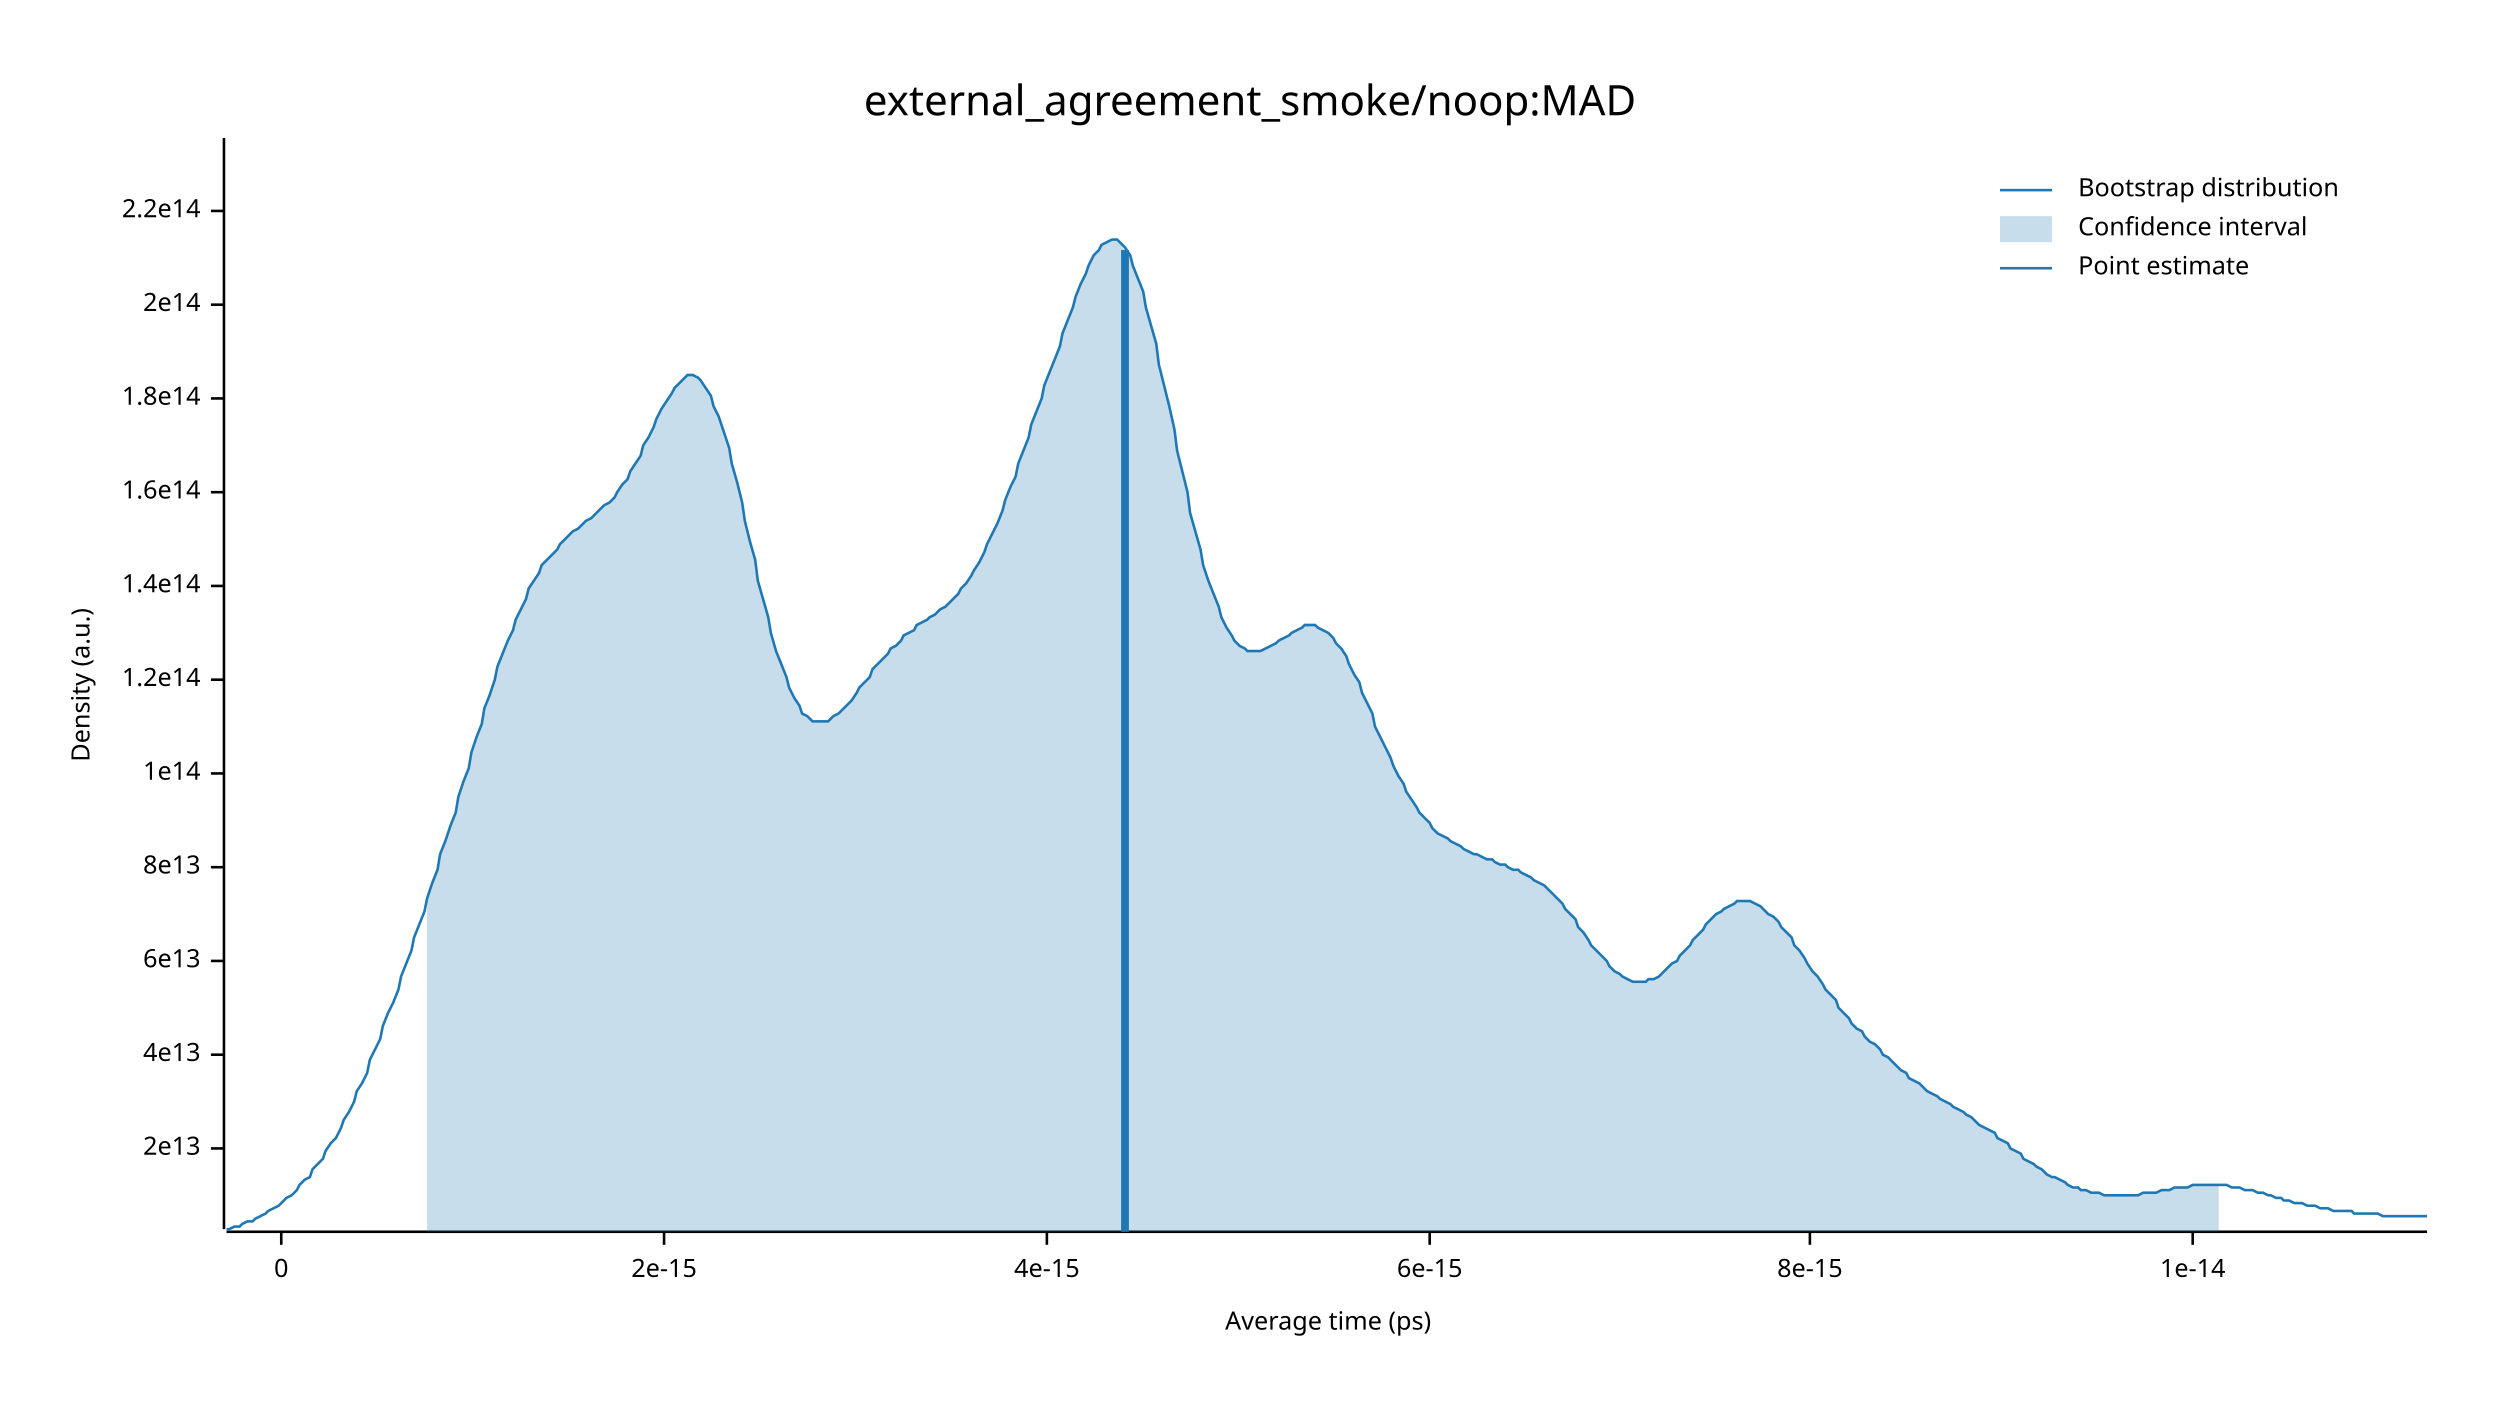
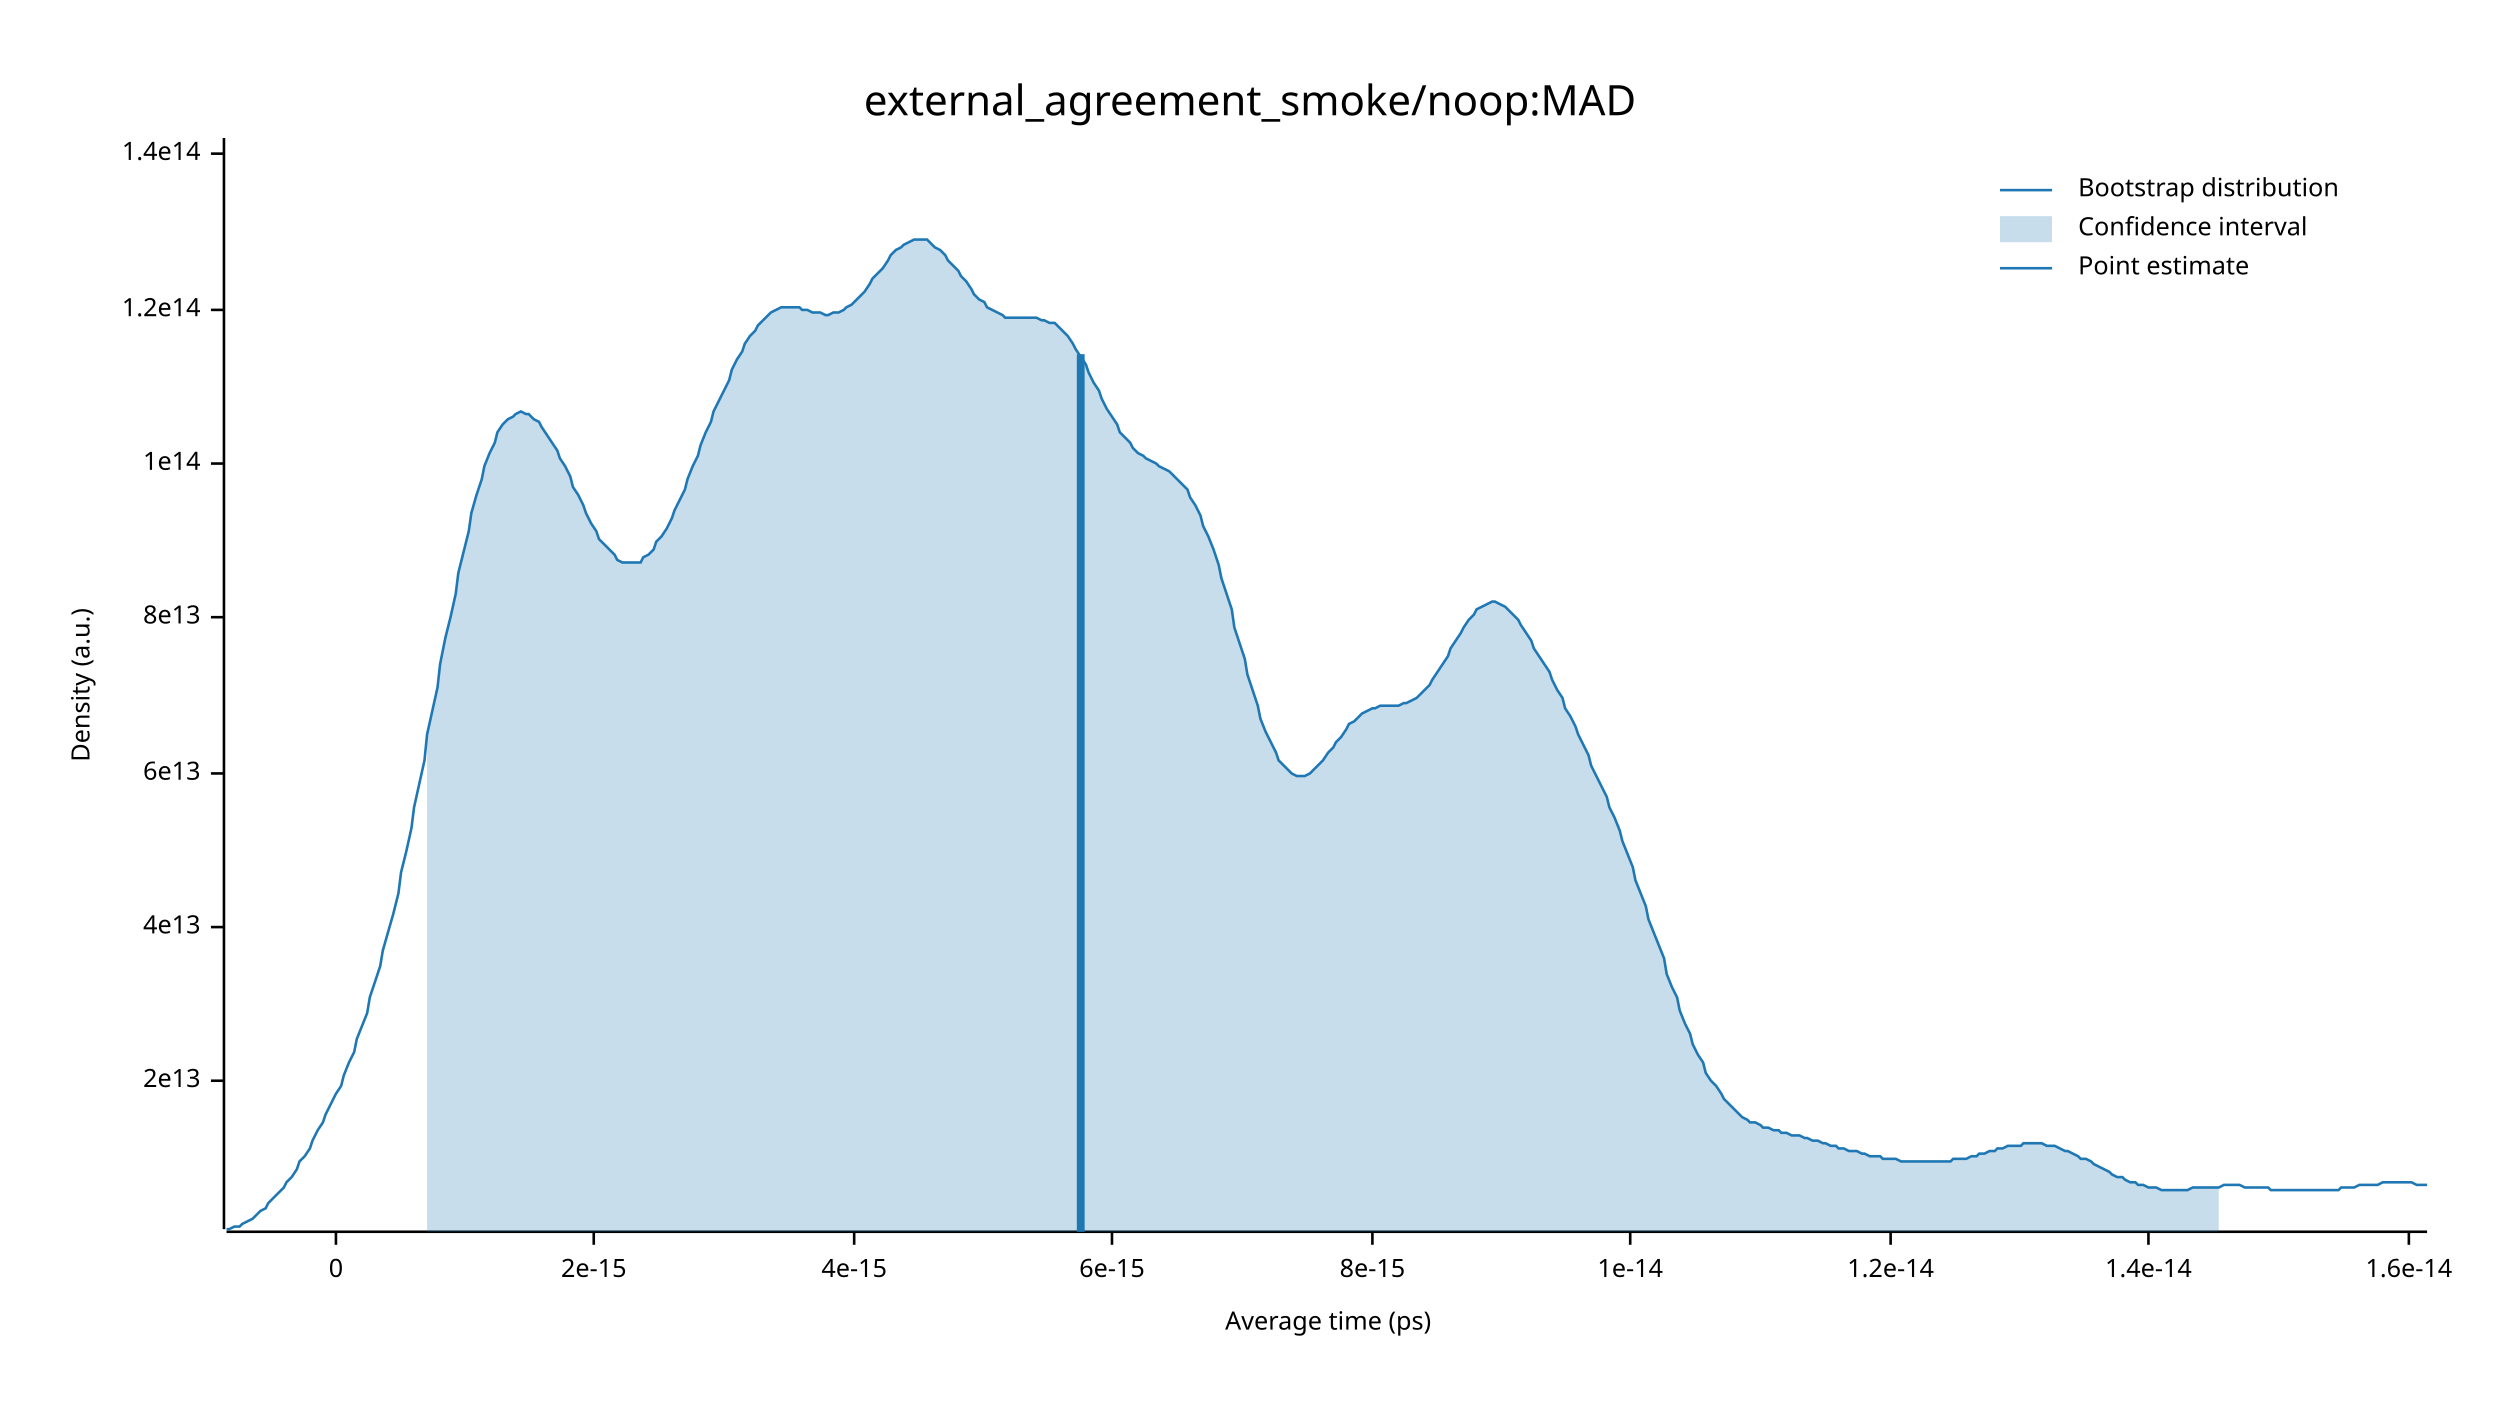
<svg xmlns="http://www.w3.org/2000/svg" width="960" height="540" viewBox="0 0 960 540">
  <text x="480" y="32" dy="0.76em" text-anchor="middle" font-family="sans-serif" font-size="16.129" opacity="1" fill="#000000">
external_agreement_smoke/noop:MAD
</text>
  <text x="27" y="263" dy="0.76em" text-anchor="middle" font-family="sans-serif" font-size="9.677" opacity="1" fill="#000000" transform="rotate(270, 27, 263)">
Density (a.u.)
</text>
  <text x="510" y="513" dy="-0.5ex" text-anchor="middle" font-family="sans-serif" font-size="9.677" opacity="1" fill="#000000">
Average time (ps)
</text>
  <polyline fill="none" opacity="1" stroke="#000000" stroke-width="1" points="86,53 86,472 " />
-   <text x="77" y="441" dy="0.5ex" text-anchor="end" font-family="sans-serif" font-size="9.677" opacity="1" fill="#000000">
+   <text x="77" y="415" dy="0.5ex" text-anchor="end" font-family="sans-serif" font-size="9.677" opacity="1" fill="#000000">
2e13
</text>
-   <polyline fill="none" opacity="1" stroke="#000000" stroke-width="1" points="81,441 86,441 " />
-   <text x="77" y="405" dy="0.5ex" text-anchor="end" font-family="sans-serif" font-size="9.677" opacity="1" fill="#000000">
+   <polyline fill="none" opacity="1" stroke="#000000" stroke-width="1" points="81,415 86,415 " />
+   <text x="77" y="356" dy="0.5ex" text-anchor="end" font-family="sans-serif" font-size="9.677" opacity="1" fill="#000000">
4e13
</text>
-   <polyline fill="none" opacity="1" stroke="#000000" stroke-width="1" points="81,405 86,405 " />
-   <text x="77" y="369" dy="0.5ex" text-anchor="end" font-family="sans-serif" font-size="9.677" opacity="1" fill="#000000">
+   <polyline fill="none" opacity="1" stroke="#000000" stroke-width="1" points="81,356 86,356 " />
+   <text x="77" y="297" dy="0.5ex" text-anchor="end" font-family="sans-serif" font-size="9.677" opacity="1" fill="#000000">
6e13
</text>
-   <polyline fill="none" opacity="1" stroke="#000000" stroke-width="1" points="81,369 86,369 " />
-   <text x="77" y="333" dy="0.5ex" text-anchor="end" font-family="sans-serif" font-size="9.677" opacity="1" fill="#000000">
+   <polyline fill="none" opacity="1" stroke="#000000" stroke-width="1" points="81,297 86,297 " />
+   <text x="77" y="237" dy="0.5ex" text-anchor="end" font-family="sans-serif" font-size="9.677" opacity="1" fill="#000000">
8e13
</text>
-   <polyline fill="none" opacity="1" stroke="#000000" stroke-width="1" points="81,333 86,333 " />
-   <text x="77" y="297" dy="0.5ex" text-anchor="end" font-family="sans-serif" font-size="9.677" opacity="1" fill="#000000">
+   <polyline fill="none" opacity="1" stroke="#000000" stroke-width="1" points="81,237 86,237 " />
+   <text x="77" y="178" dy="0.5ex" text-anchor="end" font-family="sans-serif" font-size="9.677" opacity="1" fill="#000000">
1e14
</text>
-   <polyline fill="none" opacity="1" stroke="#000000" stroke-width="1" points="81,297 86,297 " />
-   <text x="77" y="261" dy="0.5ex" text-anchor="end" font-family="sans-serif" font-size="9.677" opacity="1" fill="#000000">
+   <polyline fill="none" opacity="1" stroke="#000000" stroke-width="1" points="81,178 86,178 " />
+   <text x="77" y="119" dy="0.5ex" text-anchor="end" font-family="sans-serif" font-size="9.677" opacity="1" fill="#000000">
1.2e14
</text>
-   <polyline fill="none" opacity="1" stroke="#000000" stroke-width="1" points="81,261 86,261 " />
-   <text x="77" y="225" dy="0.5ex" text-anchor="end" font-family="sans-serif" font-size="9.677" opacity="1" fill="#000000">
+   <polyline fill="none" opacity="1" stroke="#000000" stroke-width="1" points="81,119 86,119 " />
+   <text x="77" y="59" dy="0.5ex" text-anchor="end" font-family="sans-serif" font-size="9.677" opacity="1" fill="#000000">
1.4e14
</text>
-   <polyline fill="none" opacity="1" stroke="#000000" stroke-width="1" points="81,225 86,225 " />
-   <text x="77" y="189" dy="0.5ex" text-anchor="end" font-family="sans-serif" font-size="9.677" opacity="1" fill="#000000">
- 1.6e14
- </text>
-   <polyline fill="none" opacity="1" stroke="#000000" stroke-width="1" points="81,189 86,189 " />
-   <text x="77" y="153" dy="0.5ex" text-anchor="end" font-family="sans-serif" font-size="9.677" opacity="1" fill="#000000">
- 1.8e14
- </text>
-   <polyline fill="none" opacity="1" stroke="#000000" stroke-width="1" points="81,153 86,153 " />
-   <text x="77" y="117" dy="0.5ex" text-anchor="end" font-family="sans-serif" font-size="9.677" opacity="1" fill="#000000">
- 2e14
- </text>
-   <polyline fill="none" opacity="1" stroke="#000000" stroke-width="1" points="81,117 86,117 " />
-   <text x="77" y="81" dy="0.5ex" text-anchor="end" font-family="sans-serif" font-size="9.677" opacity="1" fill="#000000">
- 2.2e14
- </text>
-   <polyline fill="none" opacity="1" stroke="#000000" stroke-width="1" points="81,81 86,81 " />
+   <polyline fill="none" opacity="1" stroke="#000000" stroke-width="1" points="81,59 86,59 " />
  <polyline fill="none" opacity="1" stroke="#000000" stroke-width="1" points="87,473 932,473 " />
-   <text x="108" y="483" dy="0.76em" text-anchor="middle" font-family="sans-serif" font-size="9.677" opacity="1" fill="#000000">
+   <text x="129" y="483" dy="0.76em" text-anchor="middle" font-family="sans-serif" font-size="9.677" opacity="1" fill="#000000">
0
</text>
-   <polyline fill="none" opacity="1" stroke="#000000" stroke-width="1" points="108,473 108,478 " />
-   <text x="255" y="483" dy="0.76em" text-anchor="middle" font-family="sans-serif" font-size="9.677" opacity="1" fill="#000000">
+   <polyline fill="none" opacity="1" stroke="#000000" stroke-width="1" points="129,473 129,478 " />
+   <text x="228" y="483" dy="0.76em" text-anchor="middle" font-family="sans-serif" font-size="9.677" opacity="1" fill="#000000">
2e-15
</text>
-   <polyline fill="none" opacity="1" stroke="#000000" stroke-width="1" points="255,473 255,478 " />
-   <text x="402" y="483" dy="0.76em" text-anchor="middle" font-family="sans-serif" font-size="9.677" opacity="1" fill="#000000">
+   <polyline fill="none" opacity="1" stroke="#000000" stroke-width="1" points="228,473 228,478 " />
+   <text x="328" y="483" dy="0.76em" text-anchor="middle" font-family="sans-serif" font-size="9.677" opacity="1" fill="#000000">
4e-15
</text>
-   <polyline fill="none" opacity="1" stroke="#000000" stroke-width="1" points="402,473 402,478 " />
-   <text x="549" y="483" dy="0.76em" text-anchor="middle" font-family="sans-serif" font-size="9.677" opacity="1" fill="#000000">
+   <polyline fill="none" opacity="1" stroke="#000000" stroke-width="1" points="328,473 328,478 " />
+   <text x="427" y="483" dy="0.76em" text-anchor="middle" font-family="sans-serif" font-size="9.677" opacity="1" fill="#000000">
6e-15
</text>
-   <polyline fill="none" opacity="1" stroke="#000000" stroke-width="1" points="549,473 549,478 " />
-   <text x="695" y="483" dy="0.76em" text-anchor="middle" font-family="sans-serif" font-size="9.677" opacity="1" fill="#000000">
+   <polyline fill="none" opacity="1" stroke="#000000" stroke-width="1" points="427,473 427,478 " />
+   <text x="527" y="483" dy="0.76em" text-anchor="middle" font-family="sans-serif" font-size="9.677" opacity="1" fill="#000000">
8e-15
</text>
-   <polyline fill="none" opacity="1" stroke="#000000" stroke-width="1" points="695,473 695,478 " />
-   <text x="842" y="483" dy="0.76em" text-anchor="middle" font-family="sans-serif" font-size="9.677" opacity="1" fill="#000000">
+   <polyline fill="none" opacity="1" stroke="#000000" stroke-width="1" points="527,473 527,478 " />
+   <text x="626" y="483" dy="0.76em" text-anchor="middle" font-family="sans-serif" font-size="9.677" opacity="1" fill="#000000">
1e-14
</text>
-   <polyline fill="none" opacity="1" stroke="#000000" stroke-width="1" points="842,473 842,478 " />
-   <polyline fill="none" opacity="1" stroke="#1F78B4" stroke-width="1" points="87,472 88,472 90,471 92,471 93,470 95,469 97,469 98,468 100,467 102,466 103,465 105,464 107,463 109,461 110,460 112,459 114,457 115,455 117,453 119,452 120,449 122,447 124,445 125,442 127,439 129,437 131,433 132,430 134,427 136,423 137,419 139,416 141,412 142,407 144,403 146,399 147,394 149,389 151,385 153,380 154,375 156,370 158,365 159,360 161,355 163,350 164,345 166,339 168,334 169,328 171,323 173,317 175,312 176,306 178,300 180,295 181,289 183,283 185,278 186,272 188,267 190,261 191,256 193,251 195,246 197,242 198,238 200,234 202,230 203,226 205,223 207,220 208,217 210,215 212,213 214,211 215,209 217,207 219,205 220,204 222,203 224,201 225,200 227,199 229,197 230,196 232,194 234,193 236,191 237,189 239,186 241,184 242,181 244,178 246,175 247,171 249,168 251,164 252,161 254,157 256,154 258,151 259,149 261,147 263,145 264,144 266,144 268,145 269,146 271,149 273,152 274,156 276,160 278,166 280,172 281,178 283,185 285,193 286,200 288,208 290,215 291,223 293,230 295,237 296,243 298,250 300,255 302,260 303,264 305,268 307,271 308,274 310,275 312,277 313,277 315,277 317,277 318,277 320,275 322,274 324,272 325,271 327,269 329,266 330,264 332,262 334,260 335,257 337,255 339,253 341,251 342,249 344,248 346,246 347,244 349,243 351,242 352,240 354,239 356,238 357,237 359,236 361,234 363,233 364,232 366,230 368,228 369,226 371,224 373,221 374,219 376,216 378,212 379,209 381,205 383,201 385,196 386,192 388,187 390,183 391,178 393,173 395,168 396,163 398,158 400,153 401,148 403,143 405,138 407,133 408,128 410,123 412,118 413,114 415,109 417,105 418,102 420,98 422,96 423,94 425,93 427,92 429,92 430,93 432,95 434,98 435,102 437,107 439,112 440,118 442,125 444,132 445,140 447,148 449,156 451,165 452,173 454,181 456,189 457,197 459,204 461,211 462,217 464,223 466,228 468,233 469,237 471,241 473,244 474,246 476,248 478,249 479,250 481,250 483,250 484,250 486,249 488,248 490,247 491,246 493,245 495,244 496,243 498,242 500,241 501,240 503,240 505,240 506,241 508,242 510,243 512,245 513,247 515,249 517,252 518,255 520,259 522,262 523,266 525,270 527,274 528,279 530,283 532,287 534,291 535,294 537,298 539,301 540,304 542,307 544,310 545,312 547,314 549,316 550,318 552,320 554,321 556,322 557,323 559,324 561,325 562,326 564,327 566,328 567,328 569,329 571,330 573,330 574,331 576,332 578,332 579,333 581,334 583,334 584,335 586,336 588,337 589,338 591,339 593,340 595,342 596,343 598,345 600,347 601,349 603,351 605,353 606,356 608,358 610,361 611,363 613,365 615,367 617,369 618,371 620,373 622,374 623,375 625,376 627,377 628,377 630,377 632,377 633,376 635,376 637,375 639,373 640,372 642,370 644,369 645,367 647,365 649,363 650,361 652,359 654,357 655,355 657,353 659,351 661,350 662,349 664,348 666,347 667,346 669,346 671,346 672,346 674,347 676,348 677,349 679,351 681,352 683,354 684,356 686,358 688,360 689,363 691,365 693,368 694,370 696,373 698,375 700,378 701,380 703,382 705,384 706,387 708,389 710,391 711,393 713,395 715,396 716,398 718,400 720,401 722,403 723,405 725,406 727,408 728,409 730,411 732,412 733,414 735,415 737,416 738,417 740,419 742,420 744,421 745,422 747,423 749,424 750,425 752,426 754,427 755,428 757,429 759,431 760,432 762,433 764,434 766,435 767,437 769,438 771,439 772,441 774,442 776,443 777,445 779,446 781,447 782,448 784,449 786,451 788,452 789,452 791,453 793,454 794,455 796,456 798,456 799,457 801,457 803,458 804,458 806,458 808,459 810,459 811,459 813,459 815,459 816,459 818,459 820,459 821,459 823,458 825,458 827,458 828,458 830,457 832,457 833,457 835,456 837,456 838,456 840,456 842,455 843,455 845,455 847,455 849,455 850,455 852,455 854,455 855,455 857,456 859,456 860,456 862,457 864,457 865,457 867,458 869,458 871,459 872,459 874,460 876,460 877,461 879,461 881,462 882,462 884,462 886,463 887,463 889,463 891,464 893,464 894,464 896,465 898,465 899,465 901,465 903,465 904,466 906,466 908,466 909,466 911,466 913,466 915,467 916,467 918,467 920,467 921,467 923,467 925,467 926,467 928,467 930,467 932,467 " />
-   <polygon opacity="0.25" fill="#1F78B4" points="164,345 166,339 168,334 169,328 171,323 173,317 175,312 176,306 178,300 180,295 181,289 183,283 185,278 186,272 188,267 190,261 191,256 193,251 195,246 197,242 198,238 200,234 202,230 203,226 205,223 207,220 208,217 210,215 212,213 214,211 215,209 217,207 219,205 220,204 222,203 224,201 225,200 227,199 229,197 230,196 232,194 234,193 236,191 237,189 239,186 241,184 242,181 244,178 246,175 247,171 249,168 251,164 252,161 254,157 256,154 258,151 259,149 261,147 263,145 264,144 266,144 268,145 269,146 271,149 273,152 274,156 276,160 278,166 280,172 281,178 283,185 285,193 286,200 288,208 290,215 291,223 293,230 295,237 296,243 298,250 300,255 302,260 303,264 305,268 307,271 308,274 310,275 312,277 313,277 315,277 317,277 318,277 320,275 322,274 324,272 325,271 327,269 329,266 330,264 332,262 334,260 335,257 337,255 339,253 341,251 342,249 344,248 346,246 347,244 349,243 351,242 352,240 354,239 356,238 357,237 359,236 361,234 363,233 364,232 366,230 368,228 369,226 371,224 373,221 374,219 376,216 378,212 379,209 381,205 383,201 385,196 386,192 388,187 390,183 391,178 393,173 395,168 396,163 398,158 400,153 401,148 403,143 405,138 407,133 408,128 410,123 412,118 413,114 415,109 417,105 418,102 420,98 422,96 423,94 425,93 427,92 429,92 430,93 432,95 434,98 435,102 437,107 439,112 440,118 442,125 444,132 445,140 447,148 449,156 451,165 452,173 454,181 456,189 457,197 459,204 461,211 462,217 464,223 466,228 468,233 469,237 471,241 473,244 474,246 476,248 478,249 479,250 481,250 483,250 484,250 486,249 488,248 490,247 491,246 493,245 495,244 496,243 498,242 500,241 501,240 503,240 505,240 506,241 508,242 510,243 512,245 513,247 515,249 517,252 518,255 520,259 522,262 523,266 525,270 527,274 528,279 530,283 532,287 534,291 535,294 537,298 539,301 540,304 542,307 544,310 545,312 547,314 549,316 550,318 552,320 554,321 556,322 557,323 559,324 561,325 562,326 564,327 566,328 567,328 569,329 571,330 573,330 574,331 576,332 578,332 579,333 581,334 583,334 584,335 586,336 588,337 589,338 591,339 593,340 595,342 596,343 598,345 600,347 601,349 603,351 605,353 606,356 608,358 610,361 611,363 613,365 615,367 617,369 618,371 620,373 622,374 623,375 625,376 627,377 628,377 630,377 632,377 633,376 635,376 637,375 639,373 640,372 642,370 644,369 645,367 647,365 649,363 650,361 652,359 654,357 655,355 657,353 659,351 661,350 662,349 664,348 666,347 667,346 669,346 671,346 672,346 674,347 676,348 677,349 679,351 681,352 683,354 684,356 686,358 688,360 689,363 691,365 693,368 694,370 696,373 698,375 700,378 701,380 703,382 705,384 706,387 708,389 710,391 711,393 713,395 715,396 716,398 718,400 720,401 722,403 723,405 725,406 727,408 728,409 730,411 732,412 733,414 735,415 737,416 738,417 740,419 742,420 744,421 745,422 747,423 749,424 750,425 752,426 754,427 755,428 757,429 759,431 760,432 762,433 764,434 766,435 767,437 769,438 771,439 772,441 774,442 776,443 777,445 779,446 781,447 782,448 784,449 786,451 788,452 789,452 791,453 793,454 794,455 796,456 798,456 799,457 801,457 803,458 804,458 806,458 808,459 810,459 811,459 813,459 815,459 816,459 818,459 820,459 821,459 823,458 825,458 827,458 828,458 830,457 832,457 833,457 835,456 837,456 838,456 840,456 842,455 843,455 845,455 847,455 849,455 850,455 852,455 852,473 164,473 " />
-   <polyline fill="none" opacity="1" stroke="#1F78B4" stroke-width="3" points="432,473 432,96 " />
+   <polyline fill="none" opacity="1" stroke="#000000" stroke-width="1" points="626,473 626,478 " />
+   <text x="726" y="483" dy="0.76em" text-anchor="middle" font-family="sans-serif" font-size="9.677" opacity="1" fill="#000000">
+ 1.2e-14
+ </text>
+   <polyline fill="none" opacity="1" stroke="#000000" stroke-width="1" points="726,473 726,478 " />
+   <text x="825" y="483" dy="0.76em" text-anchor="middle" font-family="sans-serif" font-size="9.677" opacity="1" fill="#000000">
+ 1.4e-14
+ </text>
+   <polyline fill="none" opacity="1" stroke="#000000" stroke-width="1" points="825,473 825,478 " />
+   <text x="925" y="483" dy="0.76em" text-anchor="middle" font-family="sans-serif" font-size="9.677" opacity="1" fill="#000000">
+ 1.6e-14
+ </text>
+   <polyline fill="none" opacity="1" stroke="#000000" stroke-width="1" points="925,473 925,478 " />
+   <polyline fill="none" opacity="1" stroke="#1F78B4" stroke-width="1" points="87,472 88,472 90,471 92,471 93,470 95,469 97,468 98,467 100,465 102,464 103,462 105,460 107,458 109,456 110,454 112,452 114,449 115,446 117,444 119,441 120,438 122,434 124,431 125,428 127,424 129,420 131,417 132,413 134,408 136,404 137,399 139,394 141,389 142,383 144,377 146,371 147,365 149,358 151,351 153,343 154,335 156,327 158,318 159,310 161,301 163,292 164,282 166,273 168,264 169,255 171,245 173,237 175,228 176,220 178,212 180,204 181,197 183,190 185,184 186,179 188,174 190,170 191,166 193,163 195,161 197,160 198,159 200,158 202,159 203,159 205,161 207,162 208,164 210,167 212,170 214,173 215,176 217,179 219,183 220,187 222,190 224,194 225,197 227,201 229,204 230,207 232,209 234,211 236,213 237,215 239,216 241,216 242,216 244,216 246,216 247,214 249,213 251,211 252,208 254,206 256,203 258,199 259,196 261,192 263,188 264,184 266,179 268,175 269,171 271,166 273,162 274,158 276,154 278,150 280,146 281,142 283,138 285,135 286,132 288,129 290,127 291,125 293,123 295,121 296,120 298,119 300,118 302,118 303,118 305,118 307,118 308,119 310,119 312,120 313,120 315,120 317,121 318,121 320,120 322,120 324,119 325,118 327,117 329,115 330,114 332,112 334,109 335,107 337,105 339,103 341,100 342,98 344,96 346,95 347,94 349,93 351,92 352,92 354,92 356,92 357,93 359,95 361,96 363,98 364,100 366,102 368,104 369,106 371,108 373,111 374,113 376,115 378,116 379,118 381,119 383,120 385,121 386,122 388,122 390,122 391,122 393,122 395,122 396,122 398,122 400,123 401,123 403,124 405,124 407,126 408,127 410,129 412,132 413,134 415,137 417,140 418,143 420,147 422,150 423,153 425,157 427,160 429,163 430,166 432,168 434,170 435,172 437,174 439,175 440,176 442,177 444,178 445,179 447,180 449,181 451,183 452,184 454,186 456,188 457,191 459,194 461,198 462,202 464,206 466,211 468,217 469,222 471,228 473,234 474,241 476,247 478,253 479,259 481,265 483,271 484,276 486,281 488,285 490,289 491,292 493,294 495,296 496,297 498,298 500,298 501,298 503,297 505,295 506,294 508,292 510,289 512,287 513,285 515,283 517,280 518,278 520,277 522,275 523,274 525,273 527,272 528,272 530,271 532,271 534,271 535,271 537,271 539,270 540,270 542,269 544,268 545,267 547,265 549,263 550,261 552,258 554,255 556,252 557,249 559,246 561,243 562,241 564,238 566,236 567,234 569,233 571,232 573,231 574,231 576,232 578,233 579,234 581,236 583,238 584,240 586,243 588,246 589,249 591,252 593,255 595,258 596,261 598,265 600,268 601,272 603,275 605,279 606,282 608,286 610,290 611,294 613,298 615,302 617,306 618,310 620,314 622,319 623,323 625,328 627,333 628,338 630,343 632,348 633,353 635,358 637,363 639,368 640,374 642,379 644,383 645,388 647,393 649,397 650,401 652,405 654,408 655,412 657,415 659,417 661,420 662,422 664,424 666,426 667,427 669,429 671,430 672,431 674,431 676,432 677,433 679,433 681,434 683,434 684,435 686,435 688,436 689,436 691,436 693,437 694,437 696,438 698,438 700,439 701,439 703,440 705,440 706,441 708,441 710,442 711,442 713,442 715,443 716,443 718,444 720,444 722,444 723,445 725,445 727,445 728,445 730,446 732,446 733,446 735,446 737,446 738,446 740,446 742,446 744,446 745,446 747,446 749,446 750,445 752,445 754,445 755,445 757,444 759,444 760,443 762,443 764,442 766,442 767,441 769,441 771,440 772,440 774,440 776,440 777,439 779,439 781,439 782,439 784,439 786,440 788,440 789,440 791,441 793,442 794,442 796,443 798,444 799,445 801,445 803,446 804,447 806,448 808,449 810,450 811,451 813,452 815,452 816,453 818,454 820,454 821,455 823,455 825,456 827,456 828,456 830,457 832,457 833,457 835,457 837,457 838,457 840,457 842,456 843,456 845,456 847,456 849,456 850,456 852,456 854,455 855,455 857,455 859,455 860,455 862,456 864,456 865,456 867,456 869,456 871,456 872,457 874,457 876,457 877,457 879,457 881,457 882,457 884,457 886,457 887,457 889,457 891,457 893,457 894,457 896,457 898,457 899,456 901,456 903,456 904,456 906,455 908,455 909,455 911,455 913,455 915,454 916,454 918,454 920,454 921,454 923,454 925,454 926,454 928,455 930,455 932,455 " />
+   <polygon opacity="0.25" fill="#1F78B4" points="164,282 166,273 168,264 169,255 171,245 173,237 175,228 176,220 178,212 180,204 181,197 183,190 185,184 186,179 188,174 190,170 191,166 193,163 195,161 197,160 198,159 200,158 202,159 203,159 205,161 207,162 208,164 210,167 212,170 214,173 215,176 217,179 219,183 220,187 222,190 224,194 225,197 227,201 229,204 230,207 232,209 234,211 236,213 237,215 239,216 241,216 242,216 244,216 246,216 247,214 249,213 251,211 252,208 254,206 256,203 258,199 259,196 261,192 263,188 264,184 266,179 268,175 269,171 271,166 273,162 274,158 276,154 278,150 280,146 281,142 283,138 285,135 286,132 288,129 290,127 291,125 293,123 295,121 296,120 298,119 300,118 302,118 303,118 305,118 307,118 308,119 310,119 312,120 313,120 315,120 317,121 318,121 320,120 322,120 324,119 325,118 327,117 329,115 330,114 332,112 334,109 335,107 337,105 339,103 341,100 342,98 344,96 346,95 347,94 349,93 351,92 352,92 354,92 356,92 357,93 359,95 361,96 363,98 364,100 366,102 368,104 369,106 371,108 373,111 374,113 376,115 378,116 379,118 381,119 383,120 385,121 386,122 388,122 390,122 391,122 393,122 395,122 396,122 398,122 400,123 401,123 403,124 405,124 407,126 408,127 410,129 412,132 413,134 415,137 417,140 418,143 420,147 422,150 423,153 425,157 427,160 429,163 430,166 432,168 434,170 435,172 437,174 439,175 440,176 442,177 444,178 445,179 447,180 449,181 451,183 452,184 454,186 456,188 457,191 459,194 461,198 462,202 464,206 466,211 468,217 469,222 471,228 473,234 474,241 476,247 478,253 479,259 481,265 483,271 484,276 486,281 488,285 490,289 491,292 493,294 495,296 496,297 498,298 500,298 501,298 503,297 505,295 506,294 508,292 510,289 512,287 513,285 515,283 517,280 518,278 520,277 522,275 523,274 525,273 527,272 528,272 530,271 532,271 534,271 535,271 537,271 539,270 540,270 542,269 544,268 545,267 547,265 549,263 550,261 552,258 554,255 556,252 557,249 559,246 561,243 562,241 564,238 566,236 567,234 569,233 571,232 573,231 574,231 576,232 578,233 579,234 581,236 583,238 584,240 586,243 588,246 589,249 591,252 593,255 595,258 596,261 598,265 600,268 601,272 603,275 605,279 606,282 608,286 610,290 611,294 613,298 615,302 617,306 618,310 620,314 622,319 623,323 625,328 627,333 628,338 630,343 632,348 633,353 635,358 637,363 639,368 640,374 642,379 644,383 645,388 647,393 649,397 650,401 652,405 654,408 655,412 657,415 659,417 661,420 662,422 664,424 666,426 667,427 669,429 671,430 672,431 674,431 676,432 677,433 679,433 681,434 683,434 684,435 686,435 688,436 689,436 691,436 693,437 694,437 696,438 698,438 700,439 701,439 703,440 705,440 706,441 708,441 710,442 711,442 713,442 715,443 716,443 718,444 720,444 722,444 723,445 725,445 727,445 728,445 730,446 732,446 733,446 735,446 737,446 738,446 740,446 742,446 744,446 745,446 747,446 749,446 750,445 752,445 754,445 755,445 757,444 759,444 760,443 762,443 764,442 766,442 767,441 769,441 771,440 772,440 774,440 776,440 777,439 779,439 781,439 782,439 784,439 786,440 788,440 789,440 791,441 793,442 794,442 796,443 798,444 799,445 801,445 803,446 804,447 806,448 808,449 810,450 811,451 813,452 815,452 816,453 818,454 820,454 821,455 823,455 825,456 827,456 828,456 830,457 832,457 833,457 835,457 837,457 838,457 840,457 842,456 843,456 845,456 847,456 849,456 850,456 852,456 852,473 164,473 " />
+   <polyline fill="none" opacity="1" stroke="#1F78B4" stroke-width="3" points="415,473 415,136 " />
  <text x="798" y="68" dy="0.76em" text-anchor="start" font-family="sans-serif" font-size="9.677" opacity="1" fill="#000000">
Bootstrap distribution
</text>
  <text x="798" y="83" dy="0.76em" text-anchor="start" font-family="sans-serif" font-size="9.677" opacity="1" fill="#000000">
Confidence interval
</text>
  <text x="798" y="98" dy="0.76em" text-anchor="start" font-family="sans-serif" font-size="9.677" opacity="1" fill="#000000">
Point estimate
</text>
  <polyline fill="none" opacity="1" stroke="#1F78B4" stroke-width="1" points="768,73 788,73 " />
  <rect x="768" y="83" width="20" height="10" opacity="0.25" fill="#1F78B4" stroke="none" />
  <polyline fill="none" opacity="1" stroke="#1F78B4" stroke-width="1" points="768,103 788,103 " />
</svg>
